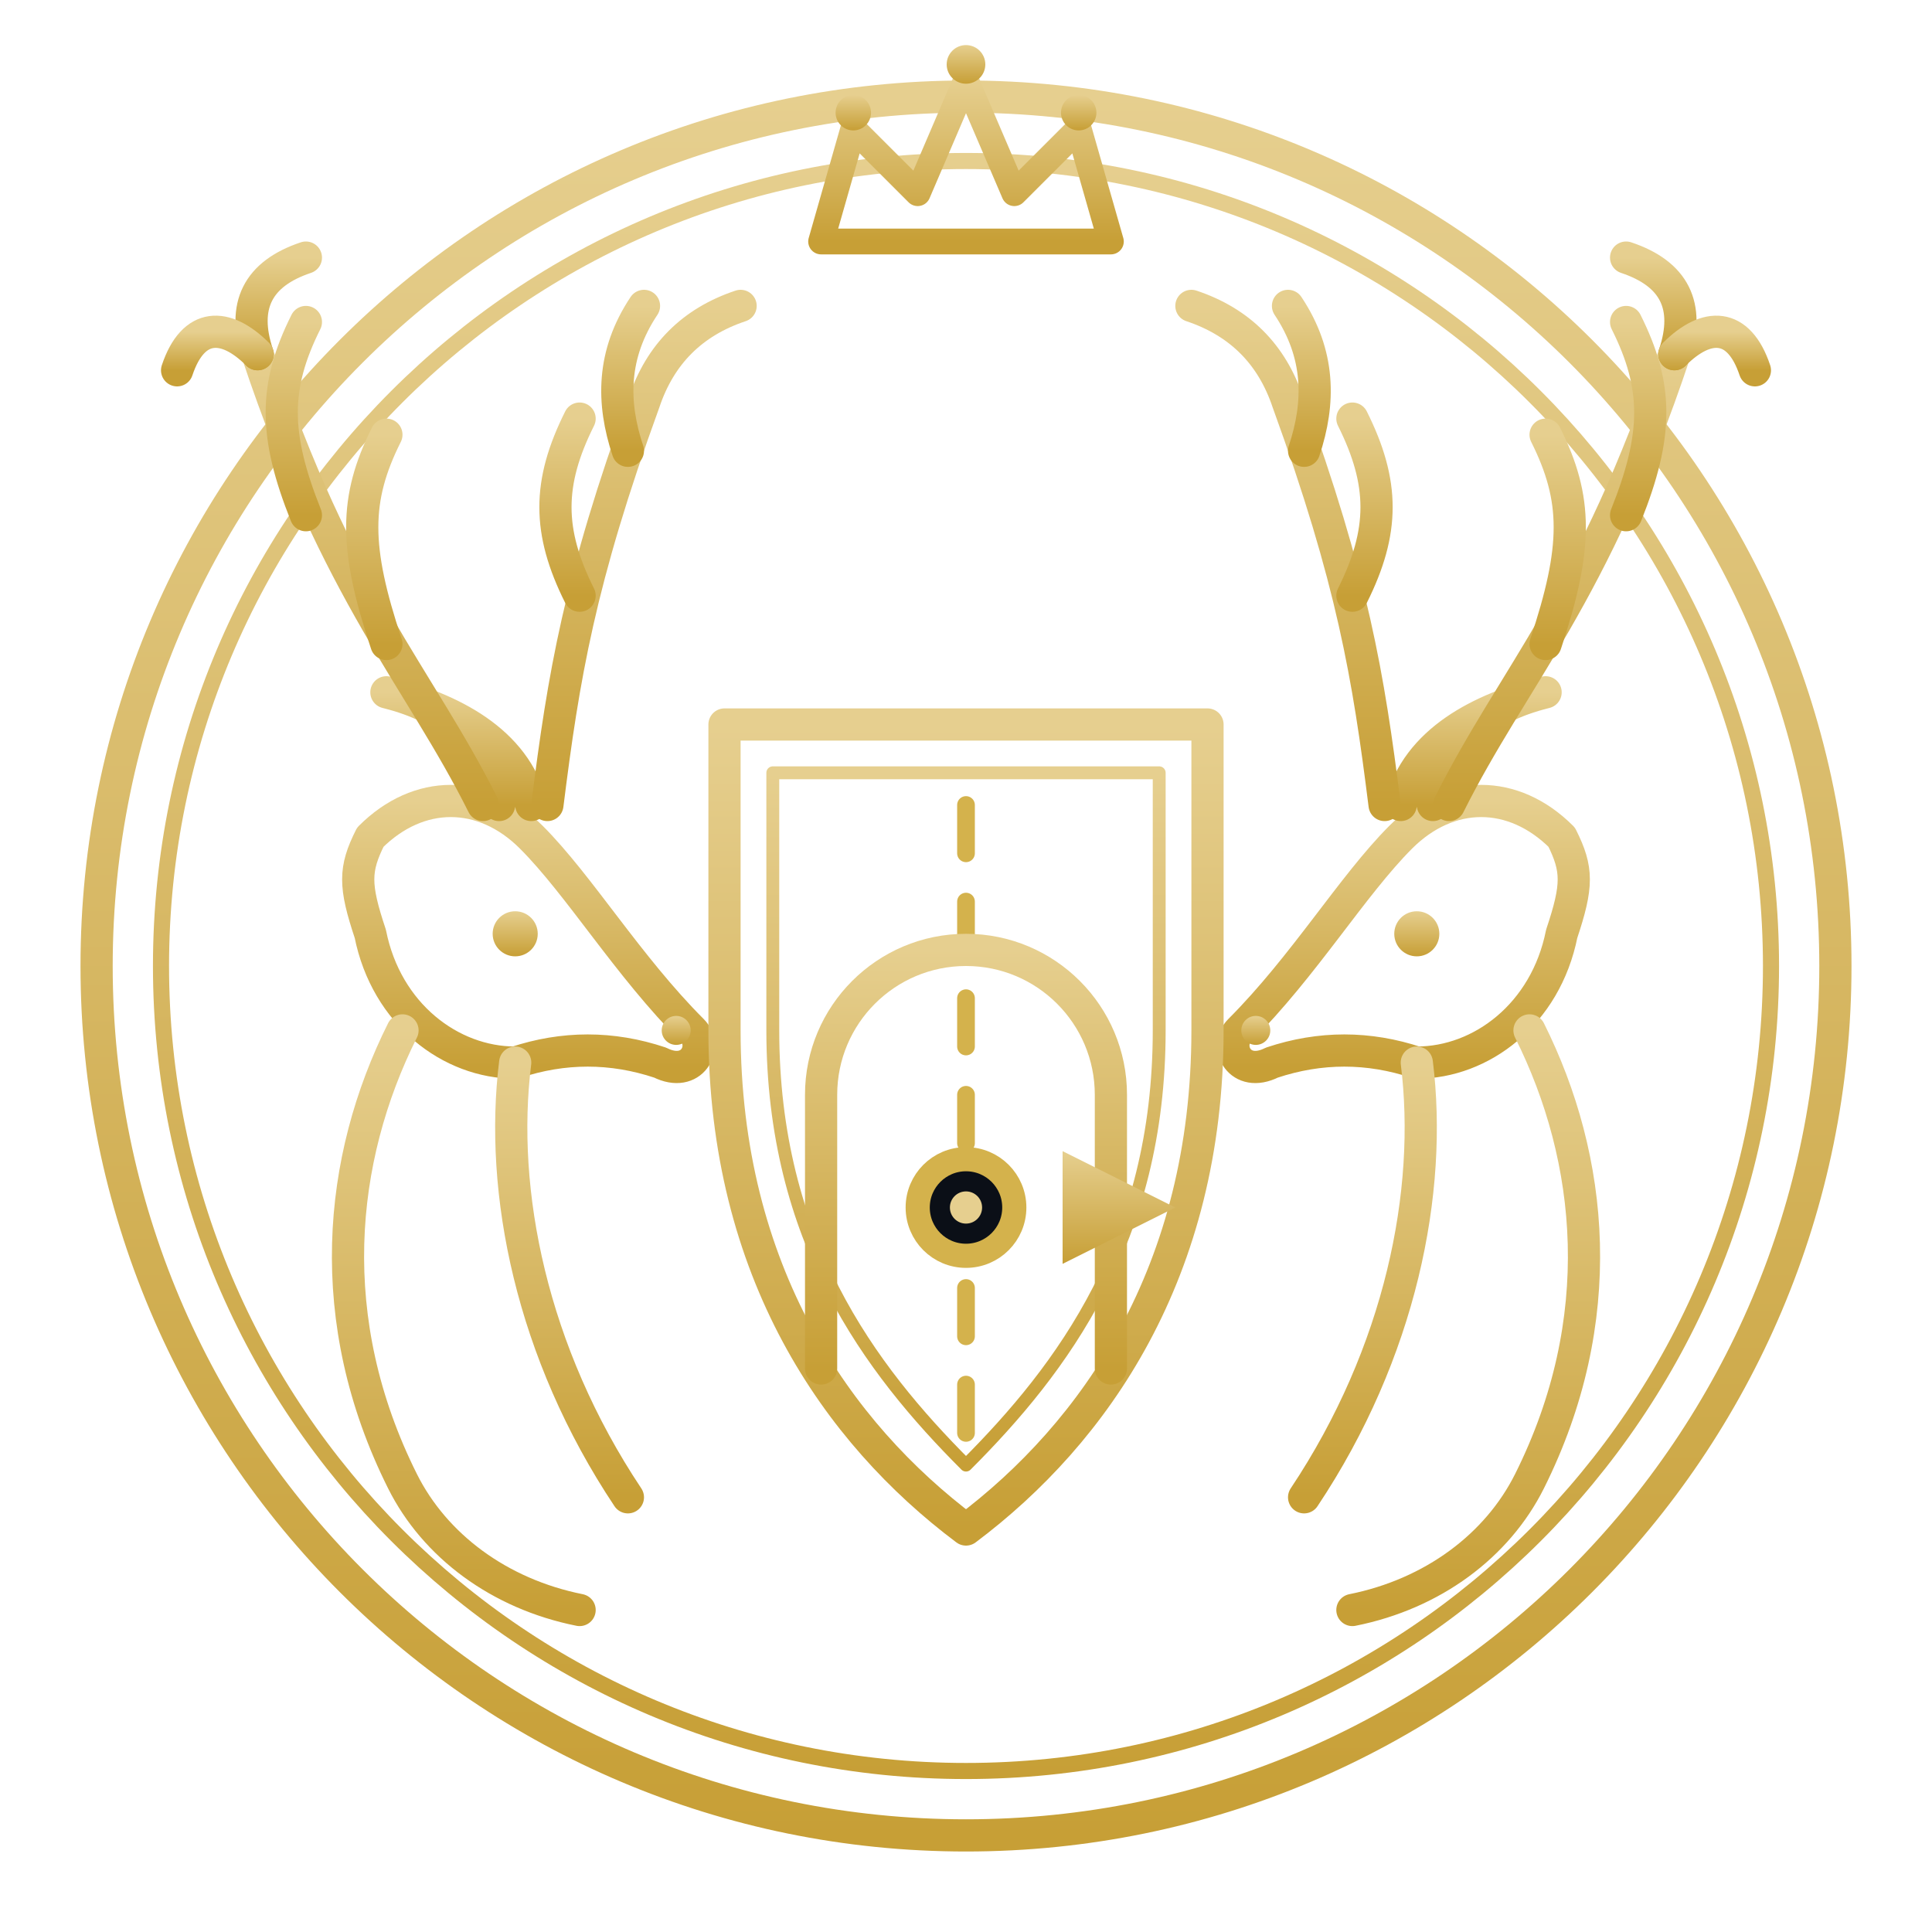
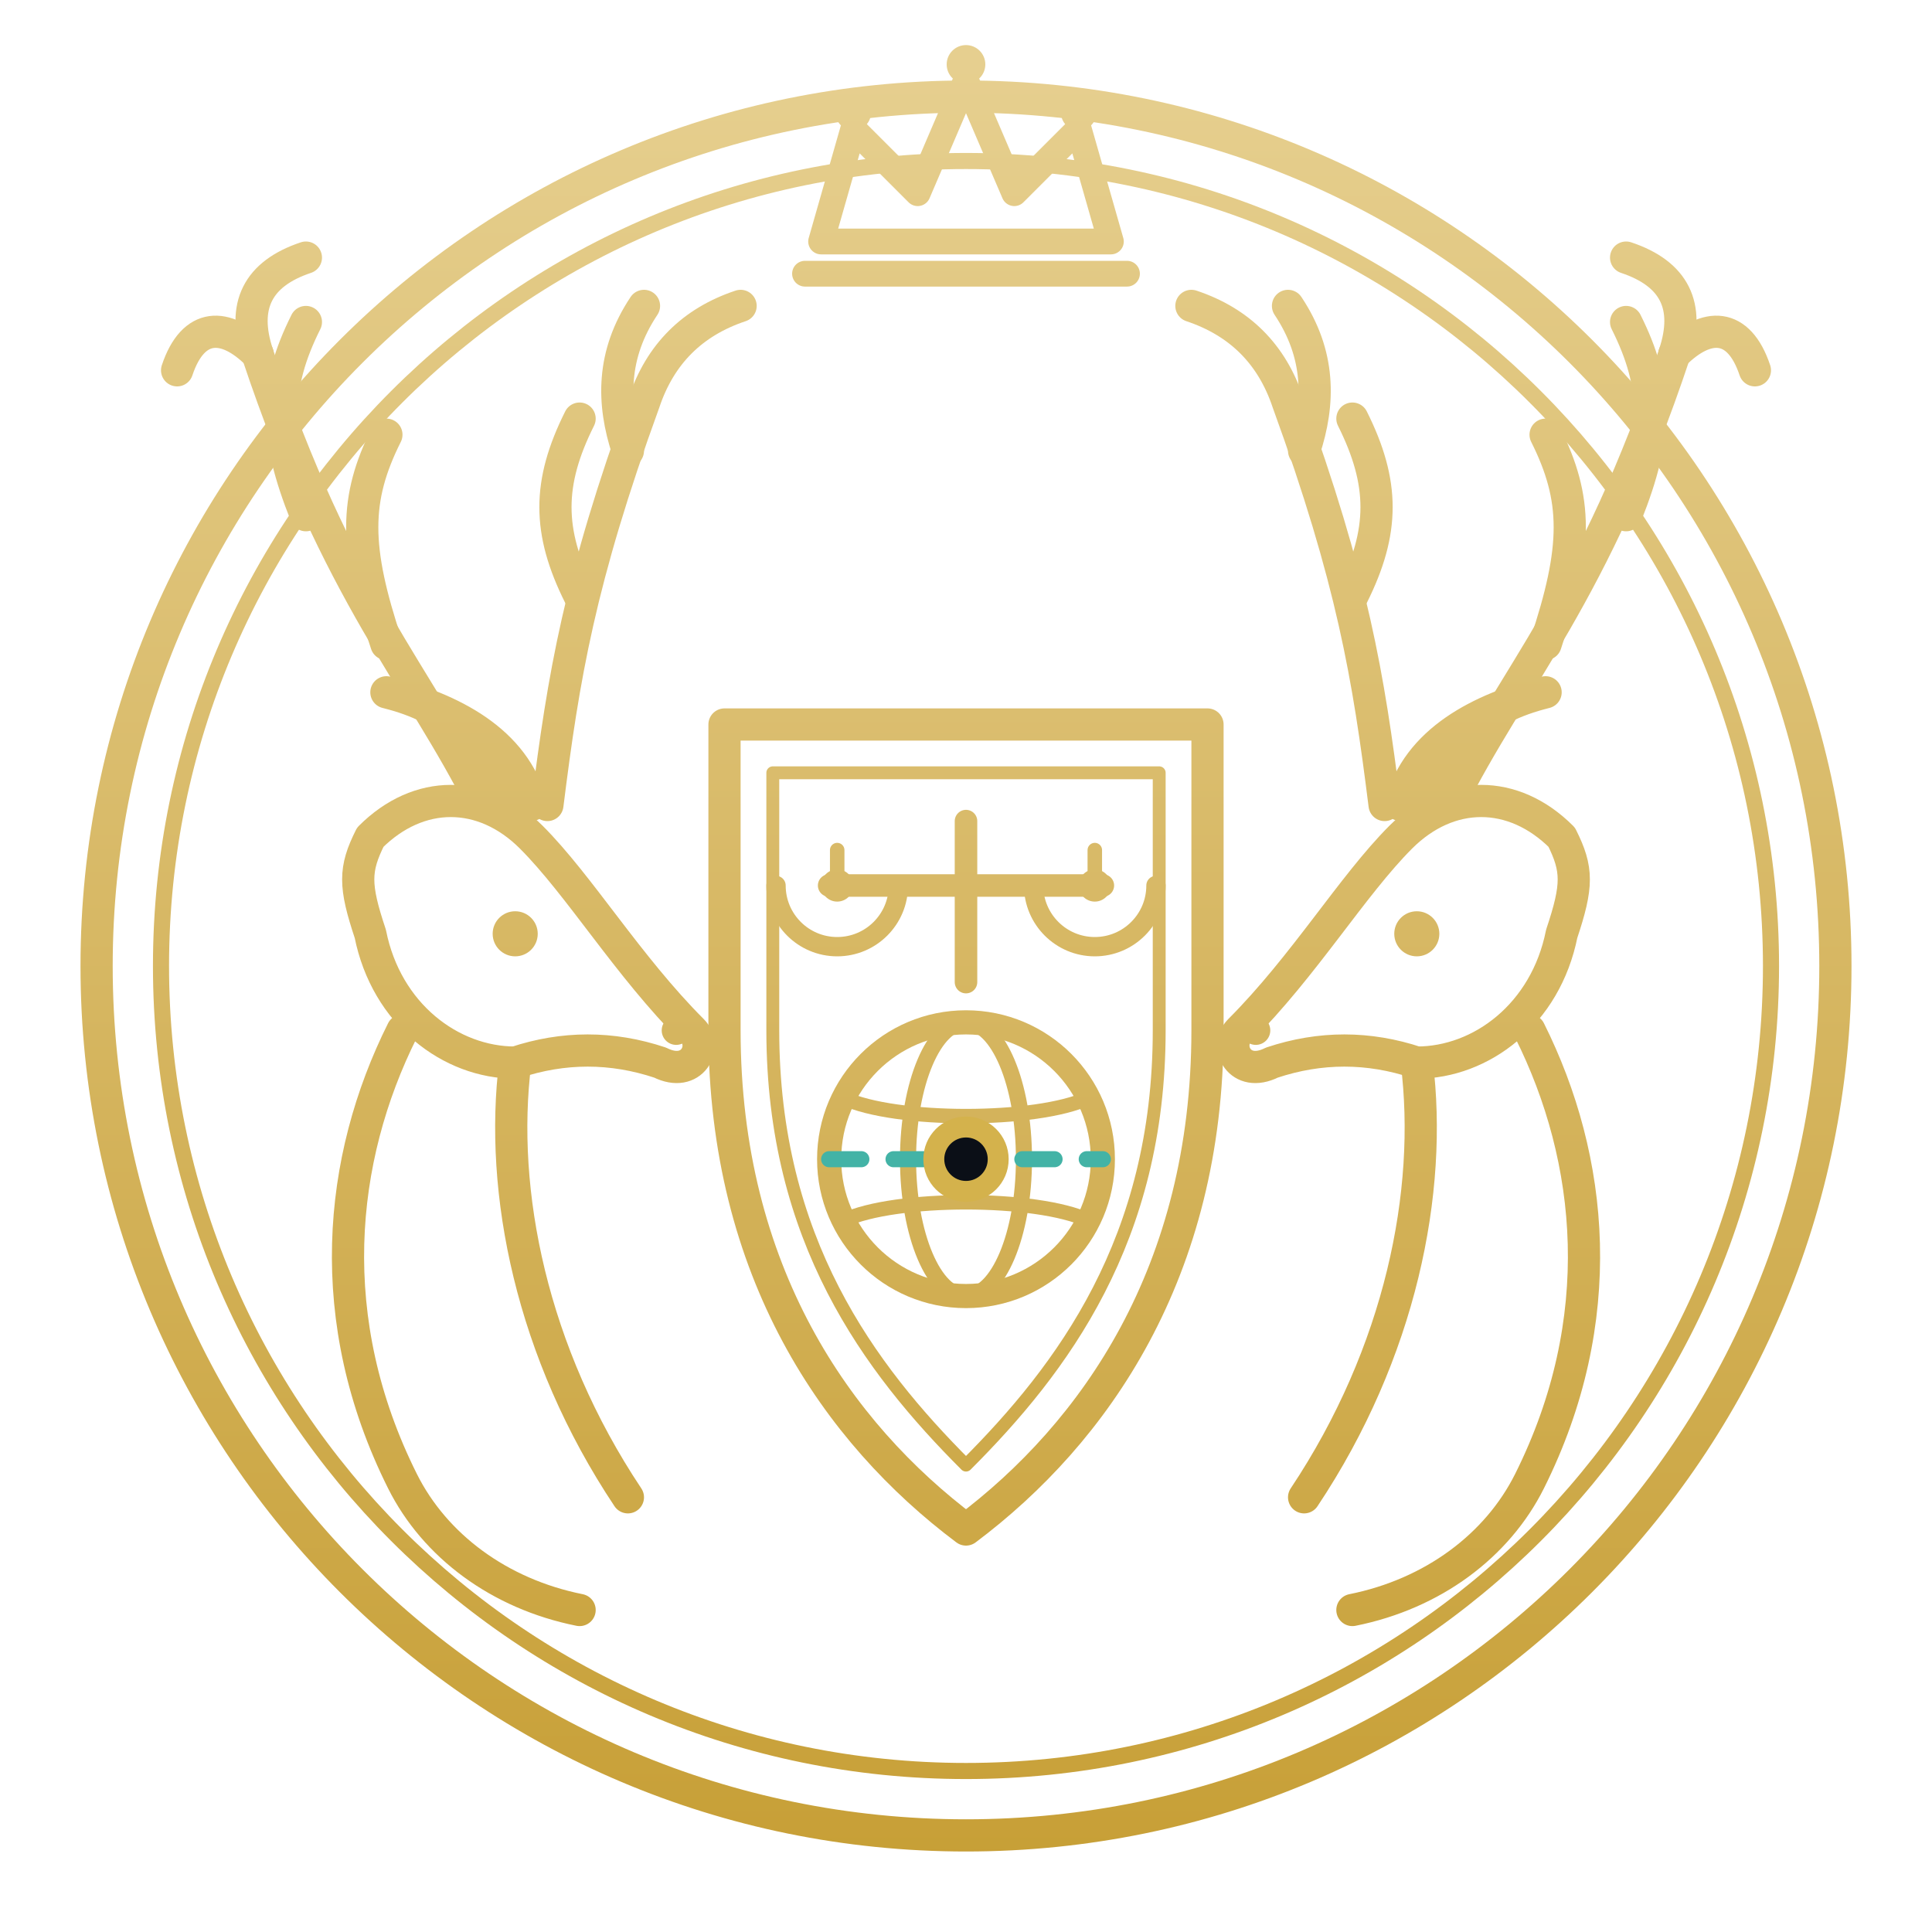
<svg xmlns="http://www.w3.org/2000/svg" viewBox="0 0 120 120" role="img" aria-label="Frontier crest">
  <defs>
-     <linearGradient id="fg" x1="0" y1="0" x2="0" y2="1">
+     <linearGradient id="fg" gradientUnits="userSpaceOnUse" x1="60" y1="4" x2="60" y2="116">
      <stop offset="0" stop-color="#e6cf8f" />
      <stop offset="1" stop-color="#c79f36" />
    </linearGradient>
  </defs>
  <g fill="none" stroke="url(#fg)" stroke-width="2" stroke-linecap="round" stroke-linejoin="round">
    <circle cx="60" cy="60" r="54" />
    <circle cx="60" cy="60" r="50" stroke-width="1" />
    <path d="M51 15 L53 8 L57 12 L60 5 L63 12 L67 8 L69 15 Z" stroke-width="1.6" />
    <path d="M50 17 L70 17" stroke-width="1.6" />
    <circle cx="53" cy="7" r="1.1" fill="url(#fg)" stroke="none" />
    <circle cx="60" cy="4" r="1.2" fill="url(#fg)" stroke="none" />
    <circle cx="67" cy="7" r="1.1" fill="url(#fg)" stroke="none" />
    <g id="stag">
      <path d="M23 52 C26 49 30 49 33 52 C36 55 39 60 43 64 C44 65 43 67 41 66 C38 65 35 65 32 66 C28 66 24 63 23 58 C22 55 22 54 23 52 Z" />
      <path d="M31 50 C30 46 28 44 24 43 C28 44 32 46 33 50" />
      <path d="M25 64 C21 72 20 82 25 92 C27 96 31 99 36 100" />
      <path d="M32 66 C31 74 33 84 39 93" />
      <path d="M30 50 C26 42 21 37 16 22" />
      <path d="M24 40 C22 34 22 31 24 27" />
      <path d="M19 32 C17 27 17 24 19 20" />
      <path d="M16 22 C15 19 16 17 19 16" />
      <path d="M16 22 C14 20 12 20 11 23" />
      <path d="M34 50 C35 42 36 36 40 25 C41 22 43 20 46 19" />
      <path d="M36 37 C34 33 34 30 36 26" />
      <path d="M39 28 C38 25 38 22 40 19" />
      <circle cx="32" cy="58" r="1.4" fill="url(#fg)" stroke="none" />
      <circle cx="42" cy="64" r="0.9" fill="url(#fg)" stroke="none" />
    </g>
    <use href="#stag" transform="translate(120,0) scale(-1,1)" />
    <path d="M45 45 L75 45 L75 64 C75 79 68 89 60 95 C52 89 45 79 45 64 Z" />
    <path d="M48 48 L72 48 L72 64 C72 77 66 85 60 91 C54 85 48 77 48 64 Z" stroke-width="0.8" />
-     <line x1="60" y1="50" x2="60" y2="89" stroke="#d4b24c" stroke-width="1.1" stroke-dasharray="3 3" />
-     <path d="M51 85 V68 a9 9 0 0 1 18 0 V85" />
-     <line x1="51" y1="85" x2="51" y2="70" stroke-width="2.8" />
-     <line x1="69" y1="85" x2="69" y2="70" stroke-width="2.8" />
-     <line x1="48" y1="75" x2="68" y2="75" stroke-width="2.2" />
-     <path d="M66 71.5 L73 75 L66 78.5 Z" fill="url(#fg)" stroke="none" />
-     <circle cx="60" cy="75" r="3" fill="#0b0f17" stroke="#d4b24c" stroke-width="1.5" />
-     <circle cx="60" cy="75" r="1" fill="#e6cf8f" stroke="none" />
+     <line x1="60" y1="51" x2="60" y2="61" stroke-width="1.4" />
+     <line x1="51.5" y1="55" x2="68.5" y2="55" stroke-width="1.4" />
+     <path d="M48.2 55 A3.8 3.8 0 0 0 55.8 55" stroke-width="1.2" />
+     <path d="M64.2 55 A3.8 3.8 0 0 0 71.8 55" stroke-width="1.2" />
+     <line x1="52" y1="55" x2="52" y2="52.8" stroke-width="0.9" />
+     <line x1="68" y1="55" x2="68" y2="52.8" stroke-width="0.9" />
+     <circle cx="52" cy="55" r="1" fill="url(#fg)" stroke="none" />
+     <circle cx="68" cy="55" r="1" fill="url(#fg)" stroke="none" />
+     <circle cx="60" cy="72" r="8.5" stroke-width="1.5" />
+     <ellipse cx="60" cy="72" rx="3.6" ry="8.5" stroke-width="1" />
+     <path d="M52.4 68.2 C55.6 69.7 64.4 69.7 67.6 68.2" stroke-width="0.9" />
+     <path d="M52.4 75.8 C55.6 74.3 64.4 74.3 67.6 75.8" stroke-width="0.9" />
+     <line x1="51.5" y1="72" x2="68.5" y2="72" stroke="#43b3a6" stroke-width="1" stroke-dasharray="2 2" />
+     <circle cx="60" cy="72" r="2" fill="#0b0f17" stroke="#d4b24c" stroke-width="1.3" />
  </g>
</svg>
